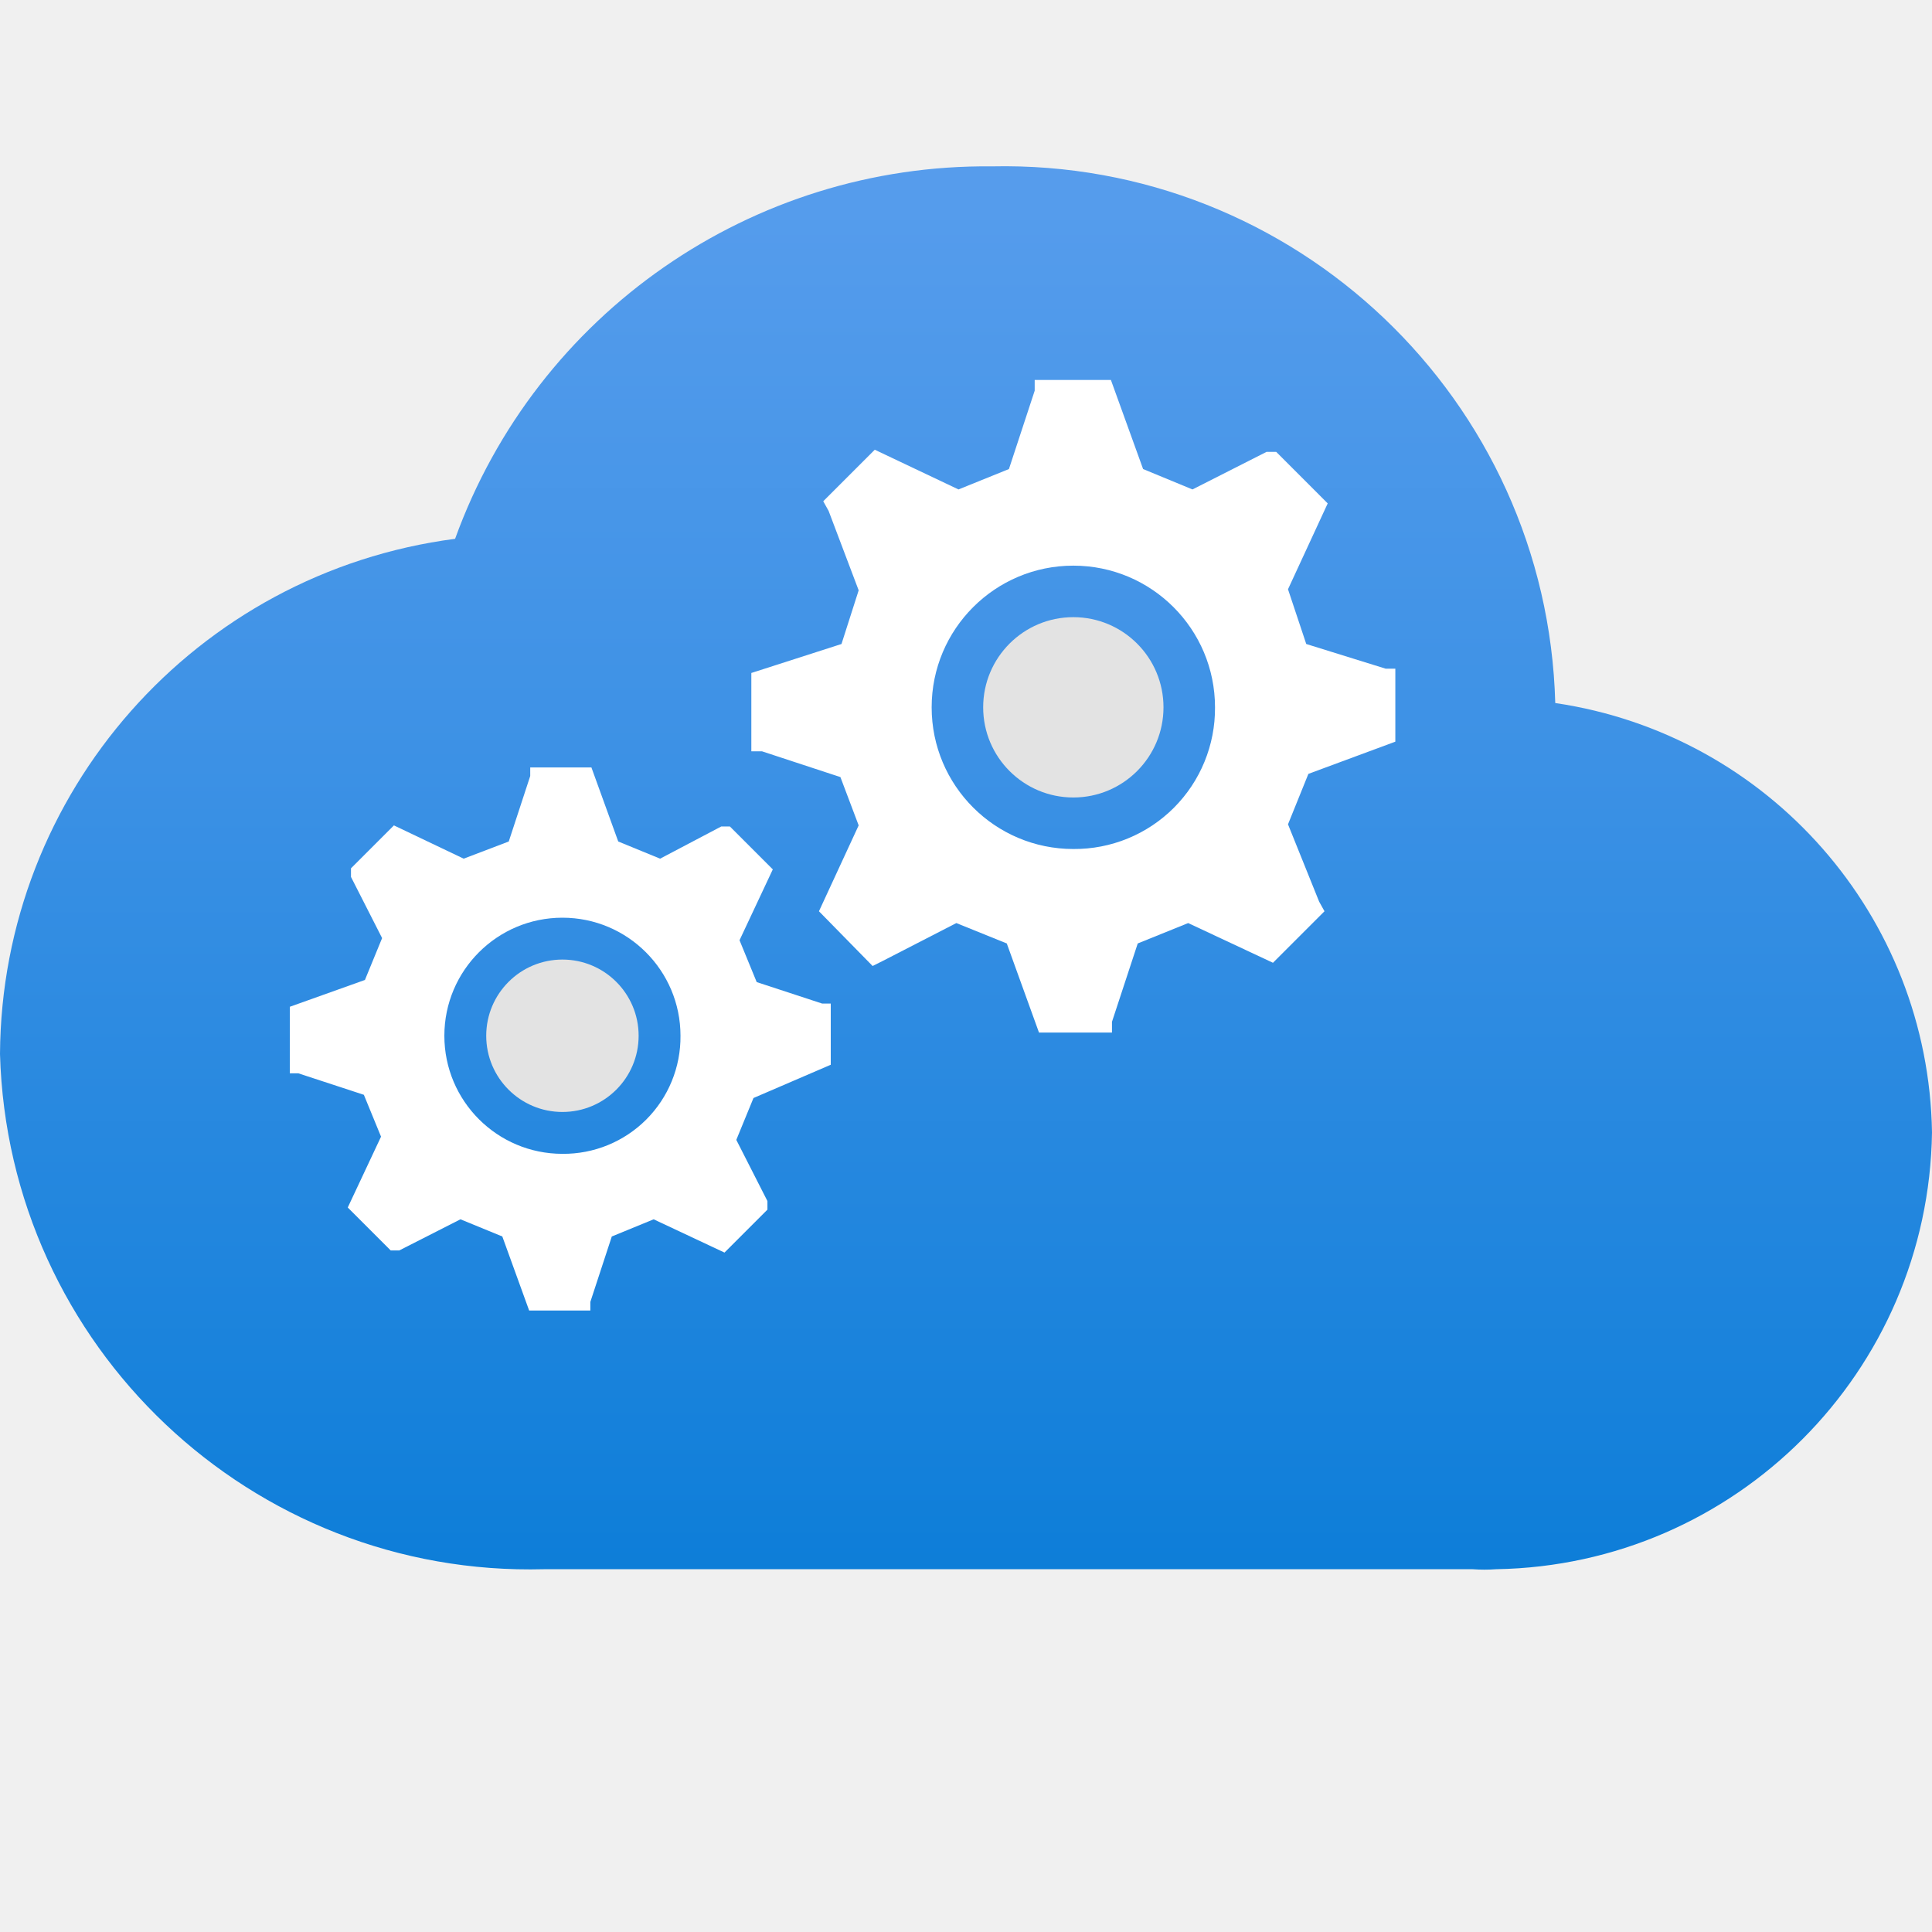
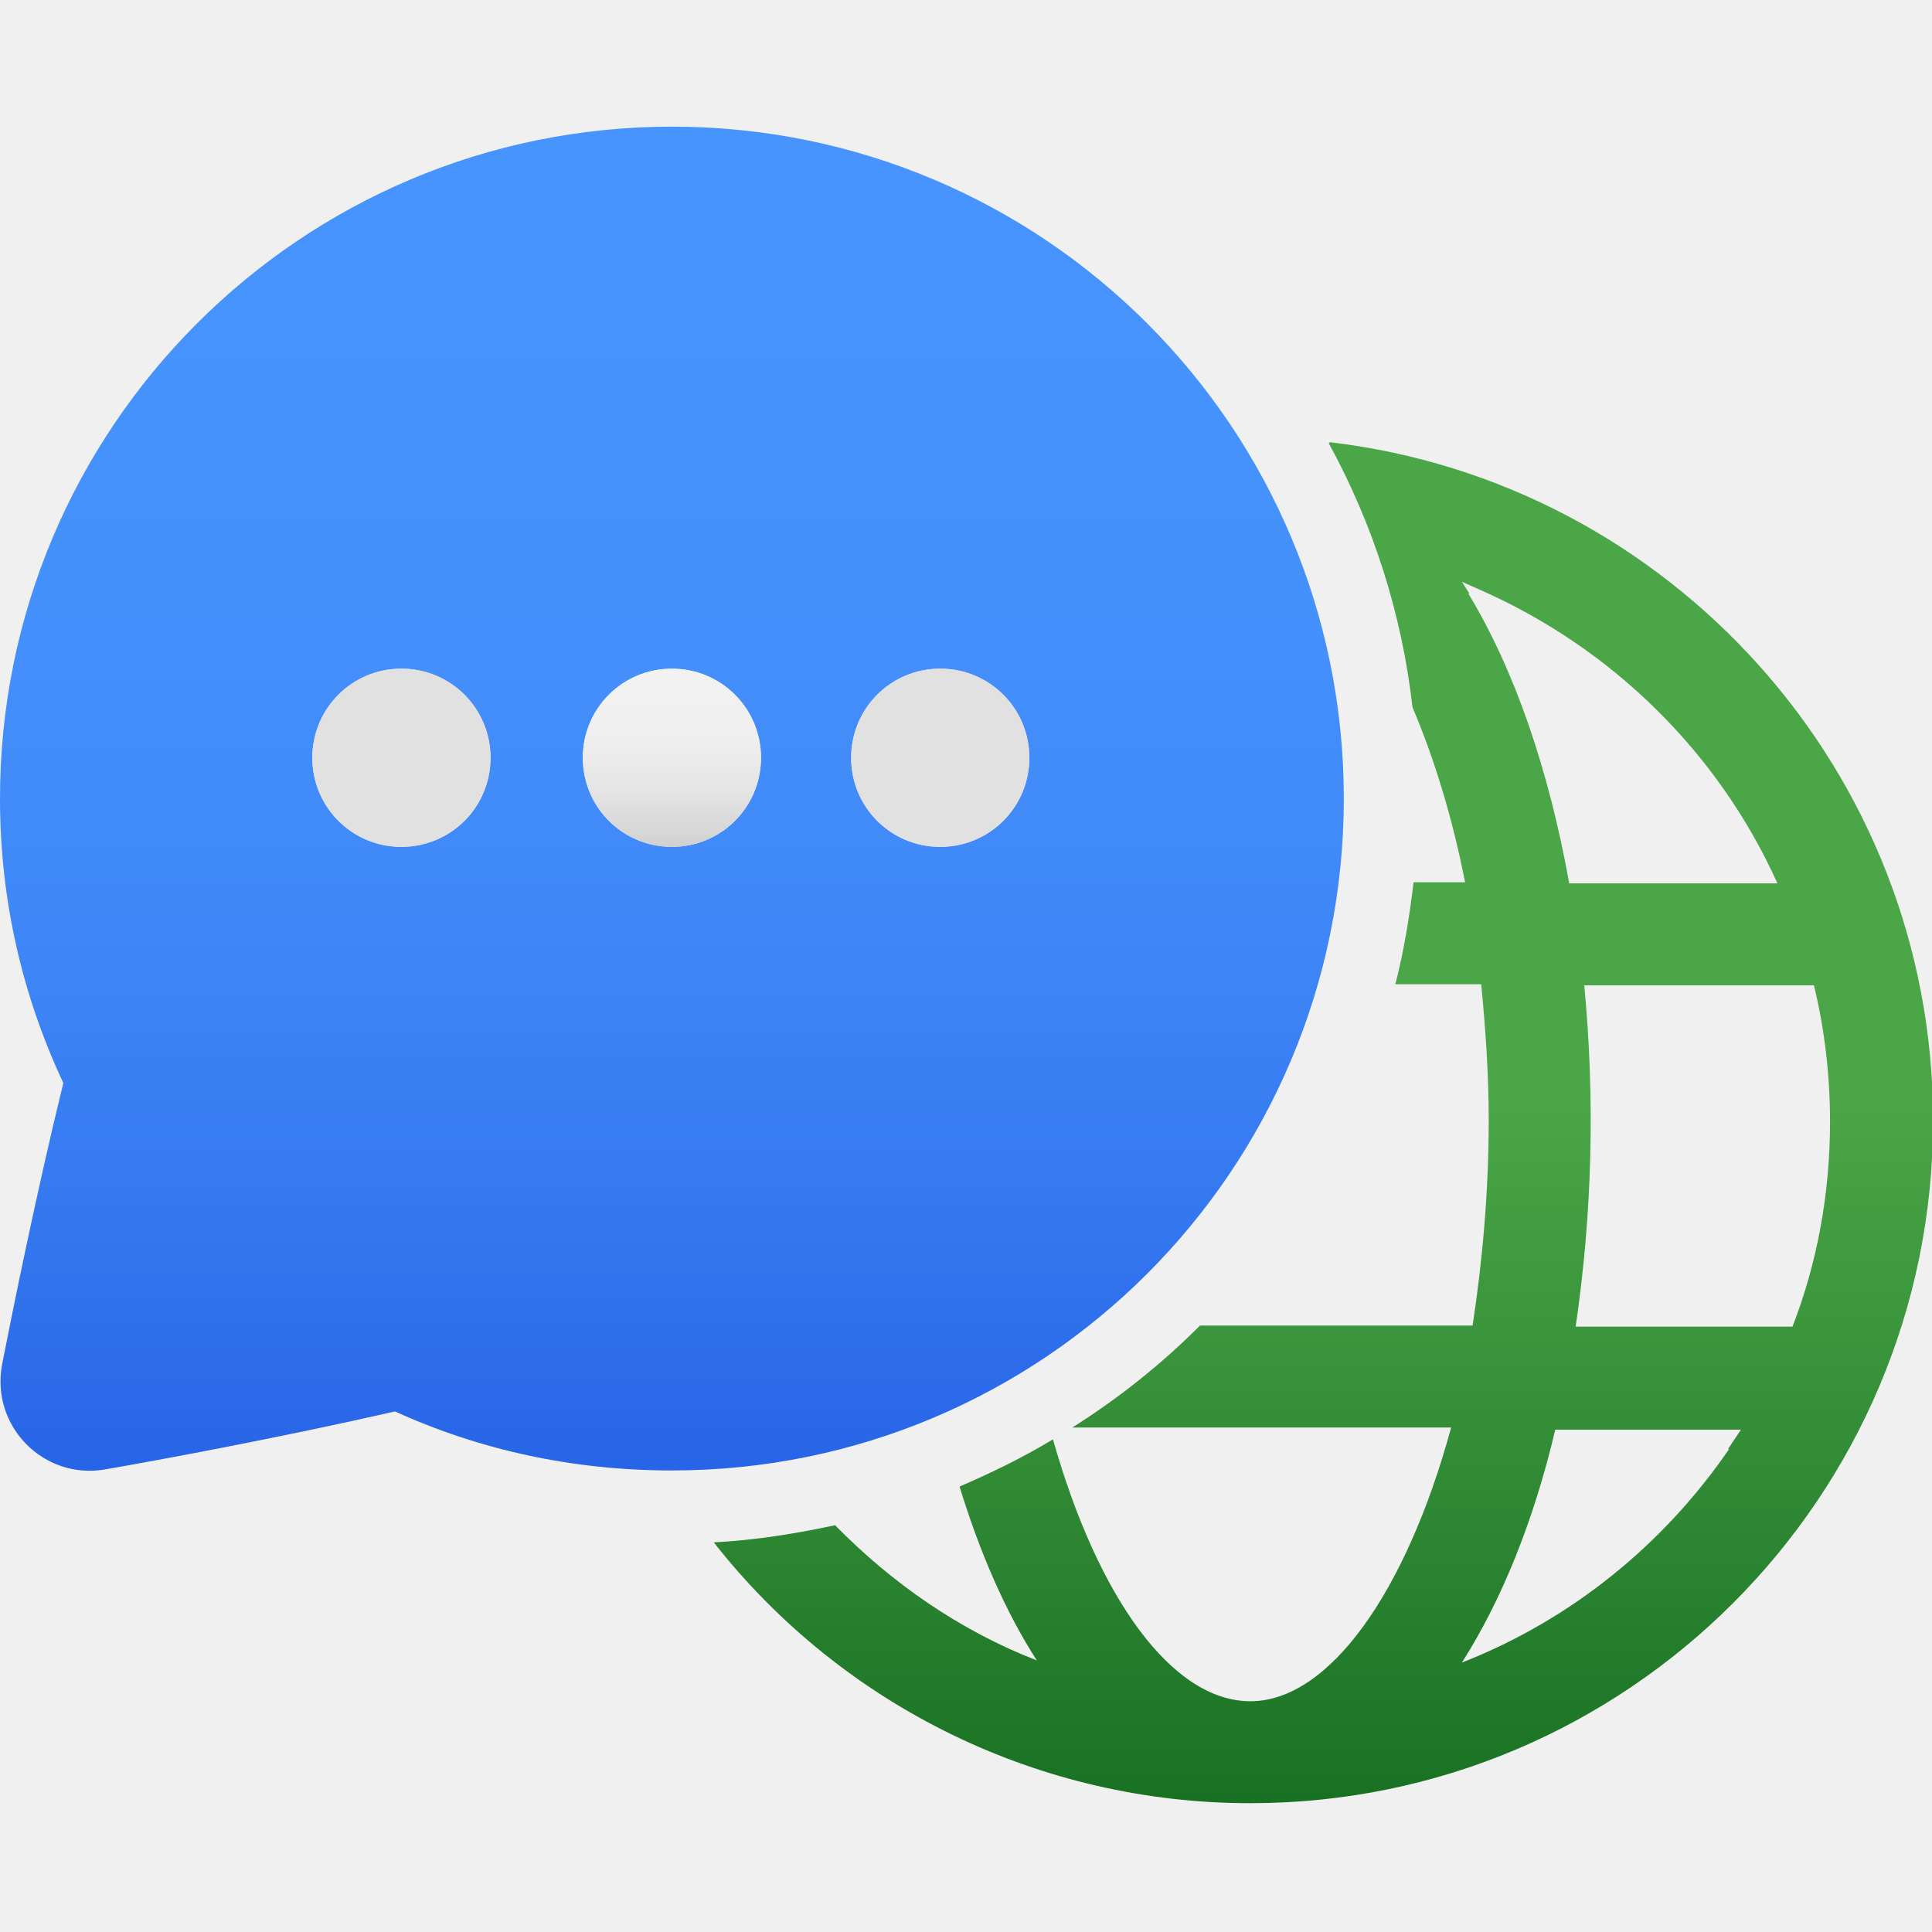
- <svg xmlns="http://www.w3.org/2000/svg" viewBox="0 0 18 18" class="msportalfx-svg-placeholder" role="presentation" focusable="false">
-   <g>
-     <defs>
-       <linearGradient id="definition-1" x1="8.99" x2="8.99" y1="16.61" y2="-1.27" gradientUnits="userSpaceOnUse">
-         <stop offset="0" stop-color="#0078d4" />
-         <stop offset=".16" stop-color="#1380da" />
-         <stop offset=".53" stop-color="#3c91e5" />
-         <stop offset=".82" stop-color="#559cec" />
-         <stop offset="1" stop-color="#5ea0ef" />
-       </linearGradient>
-     </defs>
-     <path fill="url(#definition-1)" d="M18 10.55a4.11 4.11 0 0 0-3.51-4 5.14 5.14 0 0 0-5.25-5 5.26 5.26 0 0 0-5 3.47A4.87 4.87 0 0 0 0 9.82a4.94 4.94 0 0 0 5.07 4.8h8.65a1.5 1.5 0 0 0 .22 0A4.13 4.13 0 0 0 18 10.55" />
-     <circle cx="5.24" cy="9.65" r=".71" fill="#e3e3e3" />
-     <path d="M7.74 9.92v-.57h-.08l-.61-.2-.16-.39.31-.66-.4-.4h-.08l-.57.3-.39-.16-.25-.69h-.57v.08l-.2.61-.42.16-.65-.31-.4.4v.08l.29.57-.16.39-.7.25V10h.08l.61.2.16.39-.31.66.4.4h.08l.57-.29.39.16.25.69h.57v-.08l.2-.61.39-.16.66.31.4-.4v-.08l-.29-.57.16-.39zm-2.5.83a1.1 1.1 0 1 1 1.1-1.1 1.09 1.09 0 0 1-1.1 1.1" class="msportalfx-svg-c01" />
-     <circle cx="10" cy="6.59" r=".84" fill="#e3e3e3" />
-     <path d="M13 6.91v-.68h-.09L12.17 6 12 5.49l.37-.8-.48-.48h-.09l-.69.35-.46-.19-.3-.83h-.71v.1l-.24.73-.47.19-.78-.37-.48.48.05.09.28.74-.16.5-.84.27V7h.1l.73.24.17.45-.37.8.5.51.1-.05.68-.35.47.19.3.83h.68v-.1l.24-.73.47-.19.79.37.48-.48-.05-.09-.29-.72.19-.47zm-3 1a1.32 1.32 0 1 1 1.32-1.32A1.31 1.31 0 0 1 10 7.91" class="msportalfx-svg-c01" />
-   </g>
+ <svg xmlns="http://www.w3.org/2000/svg" viewBox="0 0 18 18" class="msportalfx-svg-placeholder">
+   <defs>
+     <linearGradient id="pCCZGdv_-__a" x1="6.26" x2="6.26" y1="13.7" y2="1.18" gradientUnits="userSpaceOnUse">
+       <stop offset="0" stop-color="#2764e7" />
+       <stop offset=".19" stop-color="#3478f0" />
+       <stop offset=".4" stop-color="#3f87f8" />
+       <stop offset=".65" stop-color="#4591fc" />
+       <stop offset="1" stop-color="#4894fe" />
+     </linearGradient>
+     <linearGradient id="pCCZGdv_-__b" x1="12.32" x2="12.32" y1="16.75" y2="4.07" gradientUnits="userSpaceOnUse">
+       <stop offset="0" stop-color="#197123" />
+       <stop offset=".24" stop-color="#318b35" />
+       <stop offset=".51" stop-color="#4aa647" />
+     </linearGradient>
+     <linearGradient id="pCCZGdv_-__c" x1="6.26" x2="6.26" y1="7.9" y2="6.23" gradientUnits="userSpaceOnUse">
+       <stop offset="0" stop-color="#cfcfcf" />
+       <stop offset=".08" stop-color="#d6d6d6" />
+       <stop offset=".33" stop-color="#e5e5e5" />
+       <stop offset=".61" stop-color="#efefef" />
+       <stop offset="1" stop-color="#f2f2f2" />
+     </linearGradient>
+     <linearGradient id="pCCZGdv_-__d" x1="3.74" x2="3.74" gradientUnits="userSpaceOnUse">
+       <stop offset="0" stop-color="#cfcfcf" />
+       <stop offset=".08" stop-color="#d6d6d6" />
+       <stop offset=".33" stop-color="#e5e5e5" />
+       <stop offset=".61" stop-color="#efefef" />
+       <stop offset="1" stop-color="#f2f2f2" />
+     </linearGradient>
+     <linearGradient id="pCCZGdv_-__e" x1="8.76" x2="8.76" gradientUnits="userSpaceOnUse">
+       <stop offset="0" stop-color="#cfcfcf" />
+       <stop offset=".08" stop-color="#d6d6d6" />
+       <stop offset=".33" stop-color="#e5e5e5" />
+       <stop offset=".61" stop-color="#efefef" />
+       <stop offset="1" stop-color="#f2f2f2" />
+     </linearGradient>
+   </defs>
+   <path fill="url(#pCCZGdv_-__a)" d="M6.26 1.18C2.8 1.18 0 3.99 0 7.44c0 .95.21 1.84.59 2.65-.25 1.02-.47 2.11-.57 2.62-.11.58.39 1.08.96.98.52-.09 1.65-.3 2.7-.54.79.36 1.66.55 2.58.55 3.46 0 6.26-2.8 6.26-6.26s-2.8-6.26-6.26-6.26m0 5.05c.46 0 .83.37.83.83s-.37.83-.83.83-.83-.37-.83-.83.37-.83.83-.83m-2.52 0c.46 0 .83.37.83.83s-.37.83-.83.83-.83-.37-.83-.83.37-.83.83-.83m5.02 0c.46 0 .83.37.83.83s-.37.83-.83.83-.83-.37-.83-.83.37-.83.83-.83" />
+   <path fill="url(#pCCZGdv_-__b)" d="M12.38 4.13c.41.75.68 1.58.78 2.46.2.47.37 1.02.49 1.63h-.48c-.04.33-.09.64-.17.95h.8c.04.41.07.83.07 1.27 0 .67-.06 1.32-.15 1.91h-2.54a6.8 6.8 0 0 1-1.19.95h3.53c-.42 1.54-1.14 2.55-1.87 2.55s-1.42-.96-1.84-2.44c-.28.17-.57.31-.87.44.19.62.43 1.17.72 1.62-.72-.28-1.35-.72-1.88-1.26-.37.08-.75.14-1.13.16a6.35 6.35 0 0 0 5 2.43c3.51 0 6.36-2.85 6.36-6.36 0-3.26-2.46-5.95-5.62-6.32Zm1.31 1.4-.07-.11.18.08c1.22.54 2.21 1.51 2.76 2.73h-1.94c-.19-1.06-.51-1.99-.94-2.7Zm2.42 7.97c-.61.89-1.47 1.59-2.49 1.99.37-.58.67-1.32.87-2.17h1.73l-.12.18Zm-1.43-1.14a13.2 13.2 0 0 0 .08-3.18h2.14c.1.41.15.84.15 1.27 0 .67-.12 1.32-.35 1.91z" />
+   <path fill="url(#pCCZGdv_-__c)" d="M6.26 6.23c.46 0 .83.37.83.83s-.37.83-.83.83-.83-.37-.83-.83.37-.83.83-.83" />
+   <path fill="url(#pCCZGdv_-__d)" d="M3.74 6.23c.46 0 .83.37.83.83s-.37.83-.83.83-.83-.37-.83-.83.37-.83.83-.83" />
+   <path fill="url(#pCCZGdv_-__e)" d="M8.76 6.23c.46 0 .83.37.83.83s-.37.83-.83.83-.83-.37-.83-.83.37-.83.83-.83" />
  <style>.msportalfx-svg-c01{fill:#fff}.msportalfx-svg-c02{fill:#e5e5e5}.msportalfx-svg-c03{fill:#a0a1a2}.msportalfx-svg-c04{fill:#7a7a7a}.msportalfx-svg-c05{fill:#3e3e3e}.msportalfx-svg-c06{fill:#1e1e1e}.msportalfx-svg-c07{fill:#0f0f0f}.msportalfx-svg-c08{fill:#ba141a}.msportalfx-svg-c09{fill:#dd5900}.msportalfx-svg-c10{fill:#ff8c00}.msportalfx-svg-c11{fill:#fcd116}.msportalfx-svg-c12{fill:#fee087}.msportalfx-svg-c13{fill:#b8d432}.msportalfx-svg-c14,.msportalfx-svg-c32{fill:#57a300}.msportalfx-svg-c15{fill:#59b4d9}.msportalfx-svg-c16{fill:#3999c6}.msportalfx-svg-c17{fill:#804998}.msportalfx-svg-c18{fill:#ec008c}.msportalfx-svg-c19{fill:#0072c6}.msportalfx-svg-c20{fill:#68217a}.msportalfx-svg-c21{fill:#00188f}.msportalfx-svg-c22{fill:#e81123}.fxs-mode-light .msportalfx-svg-c22{fill:#a4262c}.msportalfx-svg-c23{fill:#cae3f3}.msportalfx-svg-c24{fill:#59aed3}.msportalfx-svg-c25{fill:#4c3b12}.msportalfx-svg-c26{fill:#be9555}.msportalfx-svg-c27{fill:#4f4d52}.msportalfx-svg-c28{fill:#ef6f59}.msportalfx-svg-c29{fill:#f7cb64}.msportalfx-svg-c30{fill:#fdd8db}.msportalfx-svg-c31{fill:#f6ffec}.msportalfx-svg-c33{fill:#8a2da5}.msportalfx-svg-c34{fill:#e00b1c}.msportalfx-svg-c35{fill:#015cda}.msportalfx-svg-c36{fill:#5db300}.msportalfx-svg-c97{fill:#ffb900}.msportalfx-svg-c98{fill:#00a4ef}.msportalfx-svg-c99{fill:#f25022}.msportalfx-inverted-theme .msportalfx-svg-c05,.fxs-theme-dark .msportalfx-svg-c05{fill:#777}.msportalfx-inverted-theme .msportalfx-svg-c07,.fxs-theme-dark .msportalfx-svg-c07{fill:#f2f2f2}.msportalfx-svg-palette-white{fill:#fff}.msportalfx-svg-palette-blue{fill:#015cda}.msportalfx-svg-palette-black{fill:#1e1e1e}.msportalfx-svg-palette-green{fill:#57a300}.msportalfx-svg-palette-gray{fill:#a0a1a2}.msportalfx-svg-palette-inherit{fill:inherit}.msportalfx-svg-badge{position:absolute;left:0;bottom:0;min-height:10px;min-width:10px}.fxc-menu-icon&gt;.msportalfx-svg-badge{left:-2px;bottom:-2px;min-height:8px;min-width:8px}.msportalfx-svg-disabled{filter:grayscale(100%)}.msportalfx-svg-loading-square{animation:ProgressFlagAnimation 1.45s infinite ease-in-out;transform-origin:50%}.msportalfx-svg-loading-square:nth-child(1){animation-delay:0s}.msportalfx-svg-loading-square:nth-child(2){animation-delay:.2s}.msportalfx-svg-loading-square:nth-child(3){animation-delay:.4s}@keyframes ProgressFlagAnimation{0%{transform:scale(1);opacity:.3}36.1%{transform:scale(1.06);opacity:1}50%{transform:scale(1.06);opacity:1}86.1%{transform:scale(1);opacity:.3}}.msportalfx-svg-flip-horizontal&gt;svg,svg.msportalfx-svg-flip-horizontal{transform:scaleX(-1)}.msportalfx-svg-fabric-rotate360{animation:ImageRotation 1.3s cubic-bezier(.53,.21,.29,.67) infinite}@keyframes ImageRotation{0%{transform:rotate(-45deg)}100%{transform:rotate(315deg)}}.fxs-svg-number .msportalfx-font-bold{font-size:10px;fill:#0065ad}.fxs-svg-number .fxs-svg-circle{stroke-width:0%;fill:#0078d4}.fxs-svg-number .fxs-svg-text{fill:#fff;font-size:10px}.fxs-svg-number.msportalfx-svg-disabled{filter:grayscale(0%)}.fxs-svg-number.msportalfx-svg-disabled .fxs-svg-circle{fill:#fff;stroke-width:1px;stroke:#949494}.fxs-svg-number.msportalfx-svg-disabled .fxs-svg-text{fill:#949494}.fxs-theme-dark .fxs-svg-number .fxs-svg-text{fill:#0f0f0f}.fxs-theme-dark .fxs-svg-number .fxs-svg-circle{stroke-width:0%;fill:#0078d4}.fxs-theme-dark .fxs-svg-number.msportalfx-svg-disabled .fxs-svg-circle{fill:#0f0f0f;stroke-width:1px;stroke:#949494}.fxs-theme-dark .fxs-svg-number.msportalfx-svg-disabled .fxs-svg-text{fill:#949494}</style>
</svg>
